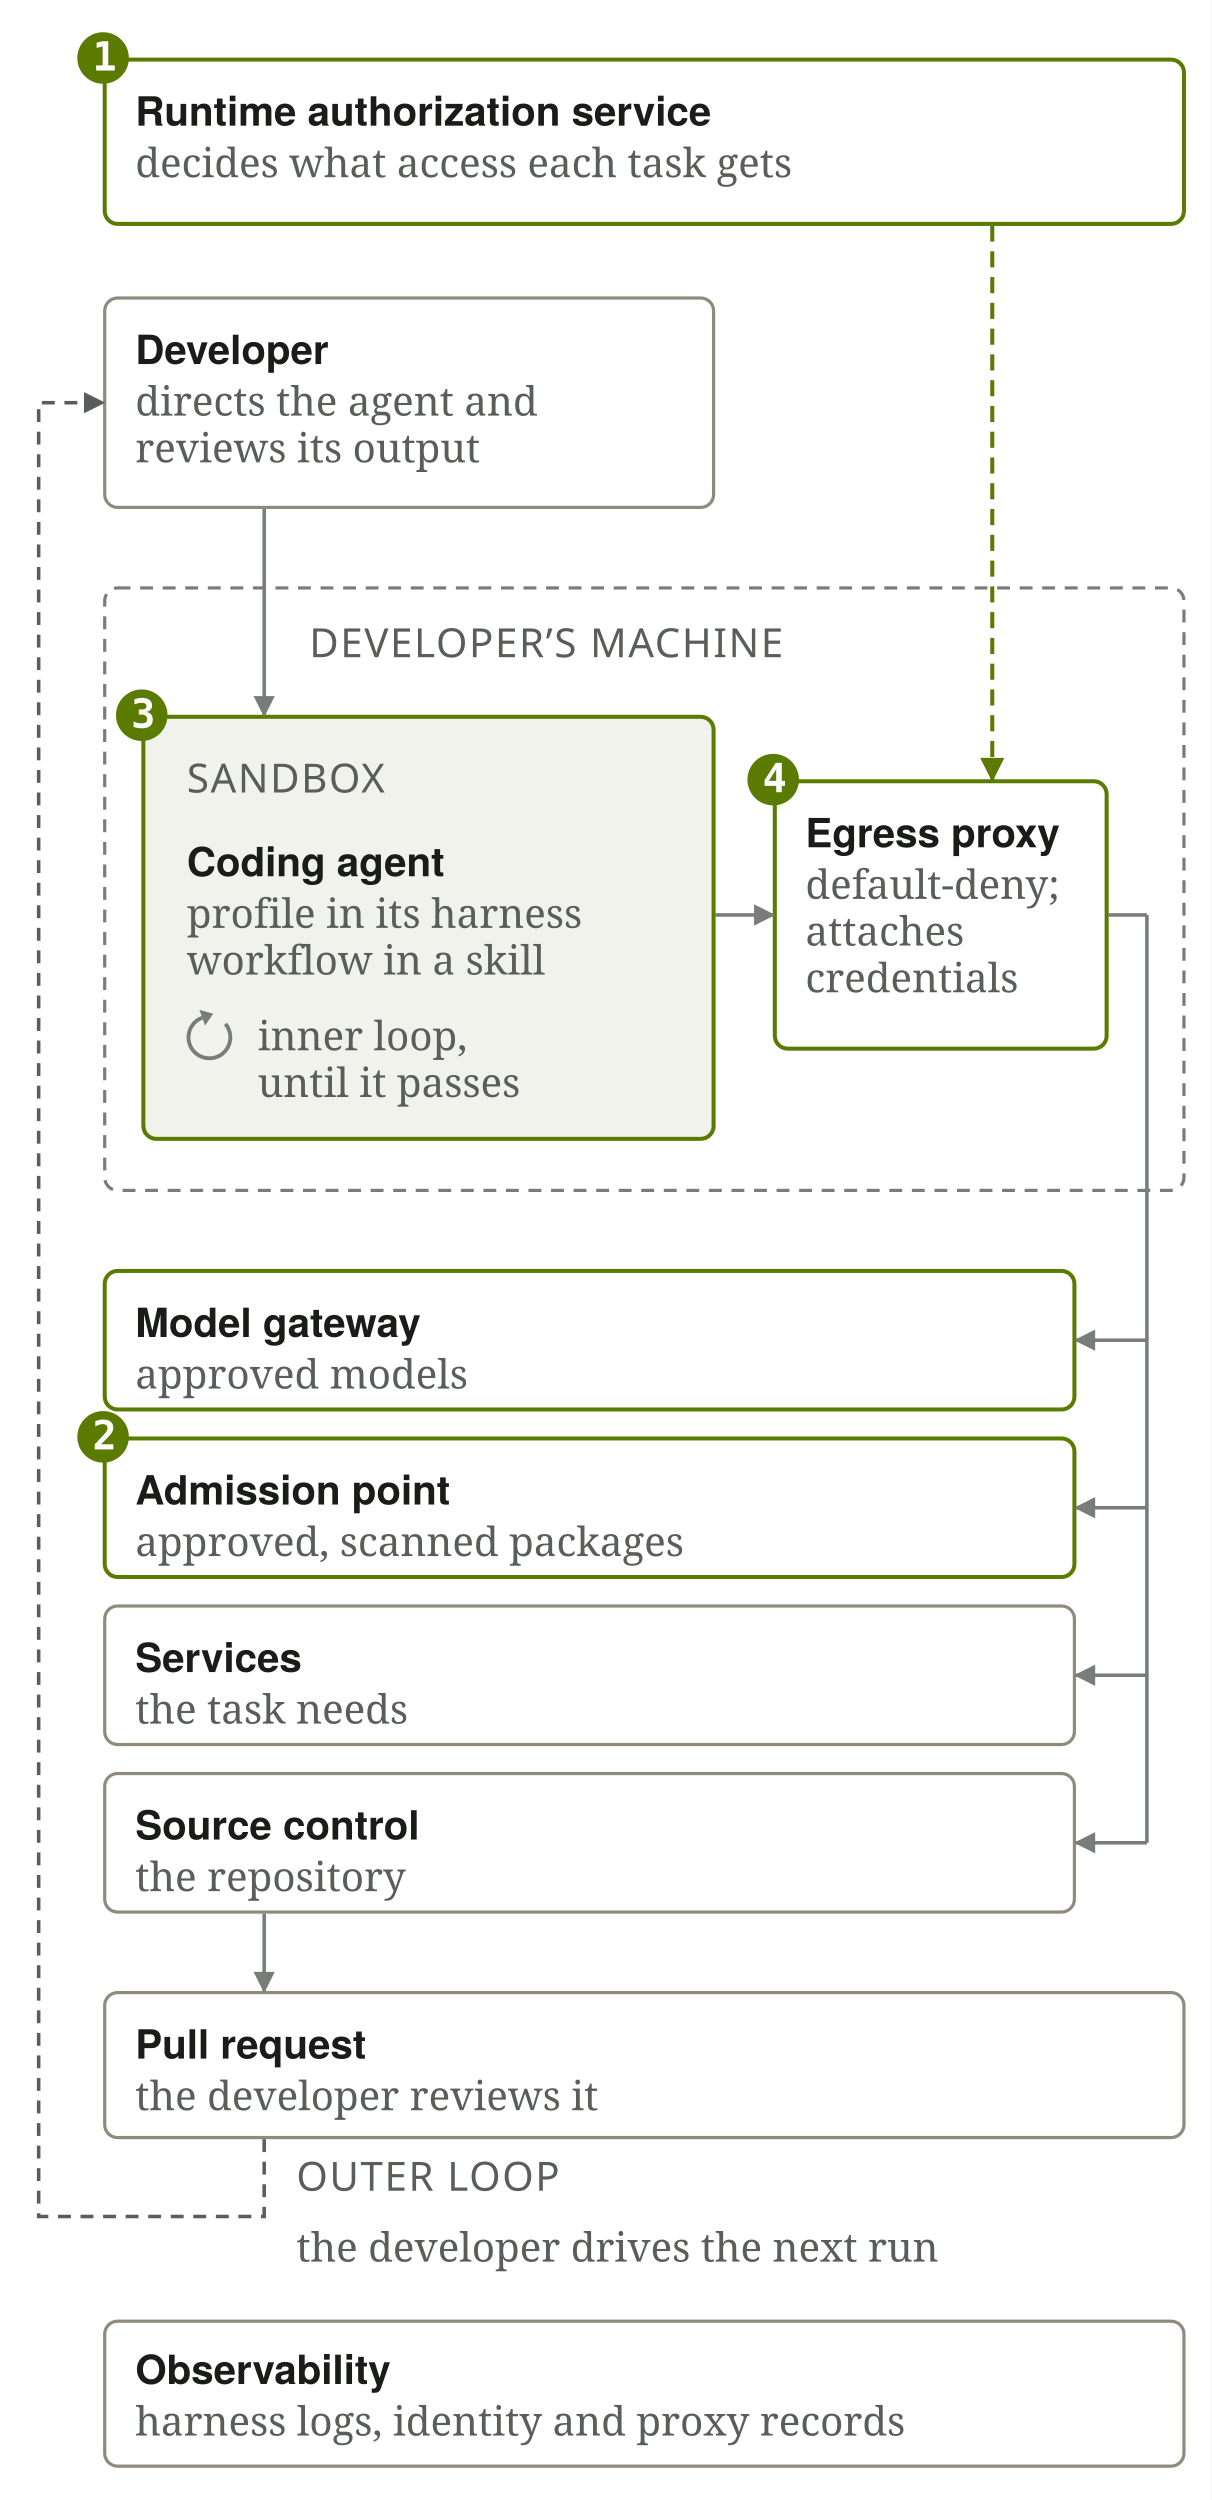
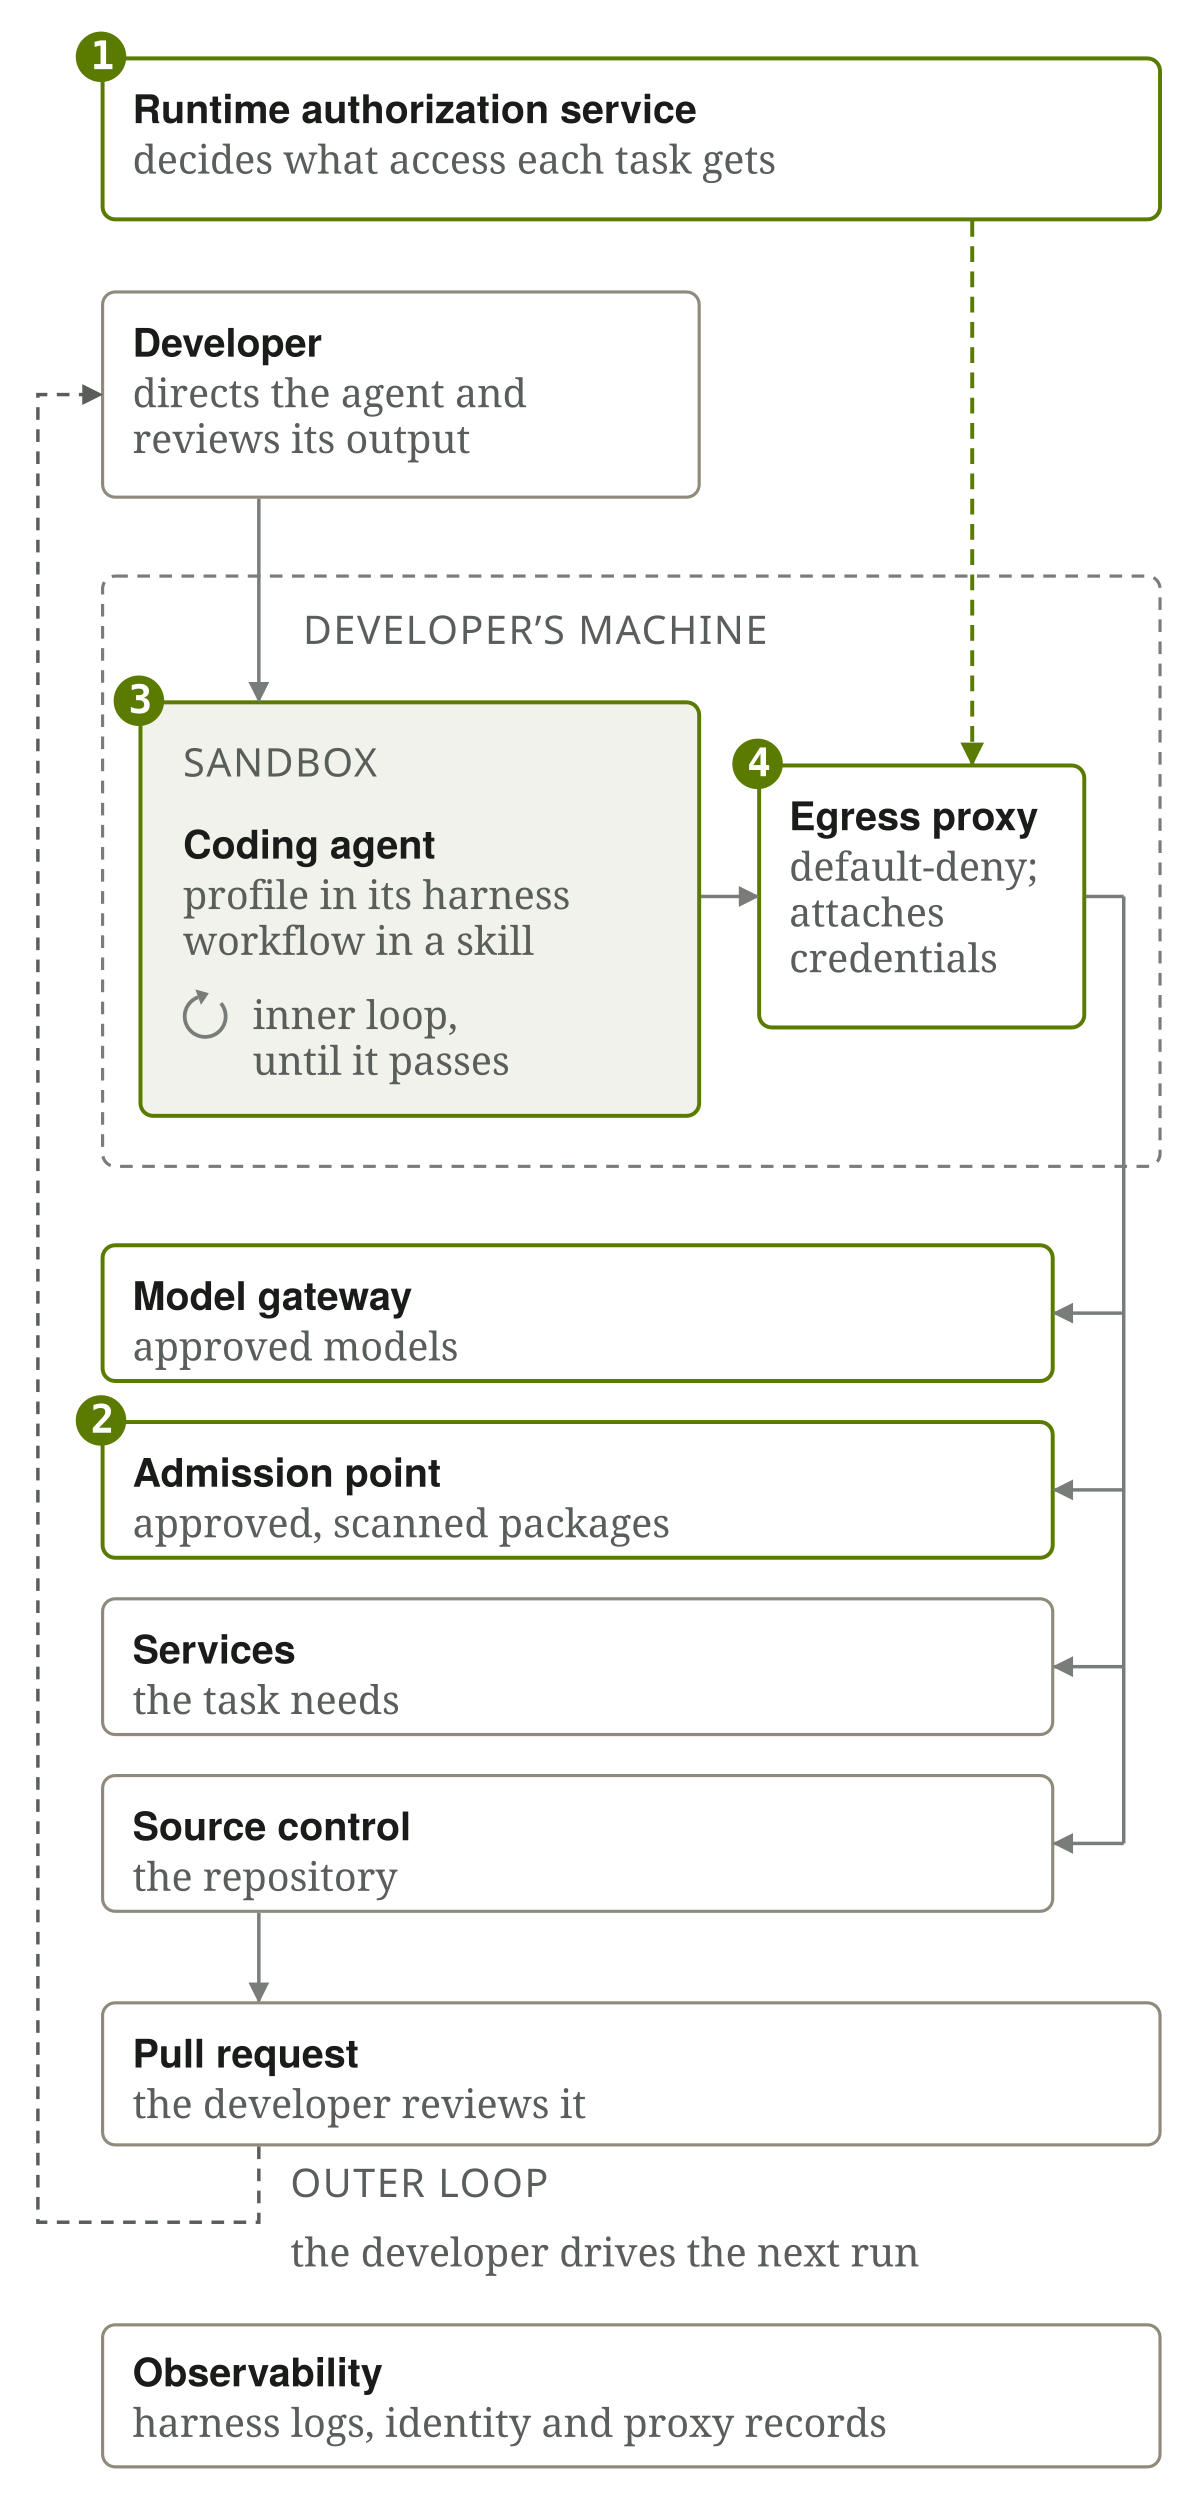
- <svg xmlns="http://www.w3.org/2000/svg" viewBox="0 0 376 776" width="376" height="776" role="img" aria-labelledby="sf3n-t sf3n-d">
-   <rect width="376" height="776" fill="#FFFFFF" />
+ <svg xmlns="http://www.w3.org/2000/svg" viewBox="0 0 376 792" width="376" height="792" role="img" aria-labelledby="sf3n-t sf3n-d">
+   <rect width="376" height="792" fill="#FFFFFF" />
  <defs>
    <marker id="sf3n-a" viewBox="0 0 10 10" refX="9" refY="5" markerWidth="6" markerHeight="6" orient="auto-start-reverse">
      <path d="M0 0 L10 5 L0 10 z" fill="#797D79" />
    </marker>
    <marker id="sf3n-g" viewBox="0 0 10 10" refX="9" refY="5" markerWidth="6" markerHeight="6" orient="auto-start-reverse">
      <path d="M0 0 L10 5 L0 10 z" fill="#5A7A00" />
    </marker>
    <marker id="sf3n-s" viewBox="0 0 10 10" refX="9" refY="5" markerWidth="6" markerHeight="6" orient="auto-start-reverse">
      <path d="M0 0 L10 5 L0 10 z" fill="#5A5E5A" />
    </marker>
  </defs>
  <g transform="translate(8 8)">
    <rect x="24.5" y="10.5" width="335" height="51" rx="4" fill="none" stroke="#5A7A00" stroke-width="1.25" />
    <circle cx="24" cy="10" r="8" fill="#5A7A00" />
    <text x="20.7" y="13.9" font-family="'IBM Plex Mono',ui-monospace,'SF Mono',Menlo,Consolas,monospace" font-size="12.5" fill="#FFFFFF" font-weight="600">1</text>
    <text x="34" y="31" font-family="Figtree,'Avenir Next','Helvetica Neue',sans-serif" font-size="12.5" fill="#1A1C1A" font-weight="600">Runtime authorization service</text>
    <text x="34" y="47.0" font-family="'IBM Plex Serif',Charter,Georgia,serif" font-size="12.5" fill="#5A5E5A" font-weight="400">decides what access each task gets</text>
    <rect x="24.5" y="84.5" width="189" height="65" rx="4" fill="none" stroke="#8F8A7C" stroke-width="1" />
    <text x="34" y="105" font-family="Figtree,'Avenir Next','Helvetica Neue',sans-serif" font-size="12.5" fill="#1A1C1A" font-weight="600">Developer</text>
    <text x="34" y="121.0" font-family="'IBM Plex Serif',Charter,Georgia,serif" font-size="12.5" fill="#5A5E5A" font-weight="400">directs the agent and</text>
    <text x="34" y="135.5" font-family="'IBM Plex Serif',Charter,Georgia,serif" font-size="12.5" fill="#5A5E5A" font-weight="400">reviews its output</text>
    <text x="88" y="196" font-family="'Chakra Petch','Avenir Next',sans-serif" font-size="12.5" fill="#5A5E5A" font-weight="500" letter-spacing="0.04em">DEVELOPER’S MACHINE</text>
    <rect x="36.5" y="214.5" width="177" height="131" rx="4" fill="#F1F2EC" stroke="#5A7A00" stroke-width="1.25" />
    <circle cx="36" cy="214" r="8" fill="#5A7A00" />
    <text x="32.7" y="217.9" font-family="'IBM Plex Mono',ui-monospace,'SF Mono',Menlo,Consolas,monospace" font-size="12.5" fill="#FFFFFF" font-weight="600">3</text>
    <text x="50" y="238" font-family="'Chakra Petch','Avenir Next',sans-serif" font-size="12.5" fill="#5A5E5A" font-weight="500" letter-spacing="0.04em">SANDBOX</text>
    <text x="50" y="264" font-family="Figtree,'Avenir Next','Helvetica Neue',sans-serif" font-size="12.5" fill="#1A1C1A" font-weight="600">Coding agent</text>
    <text x="50" y="280.0" font-family="'IBM Plex Serif',Charter,Georgia,serif" font-size="12.5" fill="#5A5E5A" font-weight="400">profile in its harness</text>
    <text x="50" y="294.5" font-family="'IBM Plex Serif',Charter,Georgia,serif" font-size="12.5" fill="#5A5E5A" font-weight="400">workflow in a skill</text>
    <path d="M61.98 309.82 A6.5 6.5 0 1 1 54.78 307.89" fill="none" stroke="#797D79" stroke-width="1.2" />
    <path d="M58.16 306.66 L55.67 310.34 L53.89 305.45 z" fill="#797D79" />
    <text x="72" y="318" font-family="'IBM Plex Serif',Charter,Georgia,serif" font-size="12.5" fill="#5A5E5A" font-weight="400">inner loop,</text>
    <text x="72" y="332.5" font-family="'IBM Plex Serif',Charter,Georgia,serif" font-size="12.5" fill="#5A5E5A" font-weight="400">until it passes</text>
    <path d="M74 150 L74 214" fill="none" stroke="#797D79" stroke-width="1.1" marker-end="url(#sf3n-a)" />
    <rect x="24.5" y="174.5" width="335" height="187" rx="4" fill="none" stroke="#797D79" stroke-width="1" stroke-dasharray="4 3" />
    <rect x="232.5" y="234.5" width="103" height="83" rx="4" fill="none" stroke="#5A7A00" stroke-width="1.25" />
    <circle cx="232" cy="234" r="8" fill="#5A7A00" />
    <text x="228.7" y="237.9" font-family="'IBM Plex Mono',ui-monospace,'SF Mono',Menlo,Consolas,monospace" font-size="12.5" fill="#FFFFFF" font-weight="600">4</text>
    <text x="242" y="255" font-family="Figtree,'Avenir Next','Helvetica Neue',sans-serif" font-size="12.5" fill="#1A1C1A" font-weight="600">Egress proxy</text>
    <text x="242" y="271.0" font-family="'IBM Plex Serif',Charter,Georgia,serif" font-size="12.5" fill="#5A5E5A" font-weight="400">default-deny;</text>
    <text x="242" y="285.5" font-family="'IBM Plex Serif',Charter,Georgia,serif" font-size="12.5" fill="#5A5E5A" font-weight="400">attaches</text>
    <text x="242" y="300.0" font-family="'IBM Plex Serif',Charter,Georgia,serif" font-size="12.5" fill="#5A5E5A" font-weight="400">credentials</text>
    <path d="M214 276 L232 276" fill="none" stroke="#797D79" stroke-width="1.1" marker-end="url(#sf3n-a)" />
    <path d="M300 62 L300 234" fill="none" stroke="#5A7A00" stroke-width="1.25" stroke-dasharray="5 3" marker-end="url(#sf3n-g)" />
    <rect x="24.5" y="386.5" width="301" height="43" rx="4" fill="none" stroke="#5A7A00" stroke-width="1.25" />
    <text x="34" y="407" font-family="Figtree,'Avenir Next','Helvetica Neue',sans-serif" font-size="12.5" fill="#1A1C1A" font-weight="600">Model gateway</text>
    <text x="34" y="423.0" font-family="'IBM Plex Serif',Charter,Georgia,serif" font-size="12.5" fill="#5A5E5A" font-weight="400">approved models</text>
-     <rect x="24.5" y="438.5" width="301" height="43" rx="4" fill="none" stroke="#5A7A00" stroke-width="1.25" />
-     <circle cx="24" cy="438" r="8" fill="#5A7A00" />
-     <text x="20.7" y="441.9" font-family="'IBM Plex Mono',ui-monospace,'SF Mono',Menlo,Consolas,monospace" font-size="12.5" fill="#FFFFFF" font-weight="600">2</text>
-     <text x="34" y="459" font-family="Figtree,'Avenir Next','Helvetica Neue',sans-serif" font-size="12.5" fill="#1A1C1A" font-weight="600">Admission point</text>
-     <text x="34" y="475.0" font-family="'IBM Plex Serif',Charter,Georgia,serif" font-size="12.5" fill="#5A5E5A" font-weight="400">approved, scanned packages</text>
-     <rect x="24.5" y="490.5" width="301" height="43" rx="4" fill="none" stroke="#8F8A7C" stroke-width="1" />
-     <text x="34" y="511" font-family="Figtree,'Avenir Next','Helvetica Neue',sans-serif" font-size="12.5" fill="#1A1C1A" font-weight="600">Services</text>
-     <text x="34" y="527.0" font-family="'IBM Plex Serif',Charter,Georgia,serif" font-size="12.5" fill="#5A5E5A" font-weight="400">the task needs</text>
-     <rect x="24.5" y="542.5" width="301" height="43" rx="4" fill="none" stroke="#8F8A7C" stroke-width="1" />
-     <text x="34" y="563" font-family="Figtree,'Avenir Next','Helvetica Neue',sans-serif" font-size="12.5" fill="#1A1C1A" font-weight="600">Source control</text>
-     <text x="34" y="579.0" font-family="'IBM Plex Serif',Charter,Georgia,serif" font-size="12.5" fill="#5A5E5A" font-weight="400">the repository</text>
+     <rect x="24.5" y="442.5" width="301" height="43" rx="4" fill="none" stroke="#5A7A00" stroke-width="1.25" />
+     <circle cx="24" cy="442" r="8" fill="#5A7A00" />
+     <text x="20.7" y="445.9" font-family="'IBM Plex Mono',ui-monospace,'SF Mono',Menlo,Consolas,monospace" font-size="12.5" fill="#FFFFFF" font-weight="600">2</text>
+     <text x="34" y="463" font-family="Figtree,'Avenir Next','Helvetica Neue',sans-serif" font-size="12.5" fill="#1A1C1A" font-weight="600">Admission point</text>
+     <text x="34" y="479.0" font-family="'IBM Plex Serif',Charter,Georgia,serif" font-size="12.5" fill="#5A5E5A" font-weight="400">approved, scanned packages</text>
+     <rect x="24.5" y="498.5" width="301" height="43" rx="4" fill="none" stroke="#8F8A7C" stroke-width="1" />
+     <text x="34" y="519" font-family="Figtree,'Avenir Next','Helvetica Neue',sans-serif" font-size="12.5" fill="#1A1C1A" font-weight="600">Services</text>
+     <text x="34" y="535.0" font-family="'IBM Plex Serif',Charter,Georgia,serif" font-size="12.5" fill="#5A5E5A" font-weight="400">the task needs</text>
+     <rect x="24.5" y="554.5" width="301" height="43" rx="4" fill="none" stroke="#8F8A7C" stroke-width="1" />
+     <text x="34" y="575" font-family="Figtree,'Avenir Next','Helvetica Neue',sans-serif" font-size="12.5" fill="#1A1C1A" font-weight="600">Source control</text>
+     <text x="34" y="591.0" font-family="'IBM Plex Serif',Charter,Georgia,serif" font-size="12.5" fill="#5A5E5A" font-weight="400">the repository</text>
    <path d="M336 276 L348 276" fill="none" stroke="#797D79" stroke-width="1.1" />
-     <path d="M348 276 L348 564" fill="none" stroke="#797D79" stroke-width="1.1" />
+     <path d="M348 276 L348 576" fill="none" stroke="#797D79" stroke-width="1.1" />
    <path d="M348 408 L326 408" fill="none" stroke="#797D79" stroke-width="1.1" marker-end="url(#sf3n-a)" />
-     <path d="M348 460 L326 460" fill="none" stroke="#797D79" stroke-width="1.1" marker-end="url(#sf3n-a)" />
-     <path d="M348 512 L326 512" fill="none" stroke="#797D79" stroke-width="1.1" marker-end="url(#sf3n-a)" />
-     <path d="M348 564 L326 564" fill="none" stroke="#797D79" stroke-width="1.1" marker-end="url(#sf3n-a)" />
-     <path d="M74 586 L74 610" fill="none" stroke="#797D79" stroke-width="1.1" marker-end="url(#sf3n-a)" />
-     <rect x="24.5" y="610.5" width="335" height="45" rx="4" fill="none" stroke="#8F8A7C" stroke-width="1" />
-     <text x="34" y="631" font-family="Figtree,'Avenir Next','Helvetica Neue',sans-serif" font-size="12.5" fill="#1A1C1A" font-weight="600">Pull request</text>
-     <text x="34" y="647.0" font-family="'IBM Plex Serif',Charter,Georgia,serif" font-size="12.5" fill="#5A5E5A" font-weight="400">the developer reviews it</text>
-     <path d="M74 656 L74 680 L4 680 L4 117 L24 117" fill="none" stroke="#5A5E5A" stroke-width="1.1" stroke-dasharray="4 3" marker-end="url(#sf3n-s)" />
-     <text x="84" y="672" font-family="'Chakra Petch','Avenir Next',sans-serif" font-size="12.5" fill="#5A5E5A" font-weight="500" letter-spacing="0.04em">OUTER LOOP</text>
-     <text x="84" y="694" font-family="'IBM Plex Serif',Charter,Georgia,serif" font-size="12.5" fill="#5A5E5A" font-weight="400">the developer drives the next run</text>
-     <rect x="24.5" y="712.5" width="335" height="45" rx="4" fill="none" stroke="#8F8A7C" stroke-width="1" />
-     <text x="34" y="732" font-family="Figtree,'Avenir Next','Helvetica Neue',sans-serif" font-size="12.5" fill="#1A1C1A" font-weight="600">Observability</text>
-     <text x="34" y="748" font-family="'IBM Plex Serif',Charter,Georgia,serif" font-size="12.5" fill="#5A5E5A" font-weight="400">harness logs, identity and proxy records</text>
+     <path d="M348 464 L326 464" fill="none" stroke="#797D79" stroke-width="1.1" marker-end="url(#sf3n-a)" />
+     <path d="M348 520 L326 520" fill="none" stroke="#797D79" stroke-width="1.1" marker-end="url(#sf3n-a)" />
+     <path d="M348 576 L326 576" fill="none" stroke="#797D79" stroke-width="1.1" marker-end="url(#sf3n-a)" />
+     <path d="M74 598 L74 626" fill="none" stroke="#797D79" stroke-width="1.1" marker-end="url(#sf3n-a)" />
+     <rect x="24.5" y="626.5" width="335" height="45" rx="4" fill="none" stroke="#8F8A7C" stroke-width="1" />
+     <text x="34" y="647" font-family="Figtree,'Avenir Next','Helvetica Neue',sans-serif" font-size="12.5" fill="#1A1C1A" font-weight="600">Pull request</text>
+     <text x="34" y="663.0" font-family="'IBM Plex Serif',Charter,Georgia,serif" font-size="12.5" fill="#5A5E5A" font-weight="400">the developer reviews it</text>
+     <path d="M74 672 L74 696 L4 696 L4 117 L24 117" fill="none" stroke="#5A5E5A" stroke-width="1.1" stroke-dasharray="4 3" marker-end="url(#sf3n-s)" />
+     <text x="84" y="688" font-family="'Chakra Petch','Avenir Next',sans-serif" font-size="12.5" fill="#5A5E5A" font-weight="500" letter-spacing="0.04em">OUTER LOOP</text>
+     <text x="84" y="710" font-family="'IBM Plex Serif',Charter,Georgia,serif" font-size="12.5" fill="#5A5E5A" font-weight="400">the developer drives the next run</text>
+     <rect x="24.5" y="728.5" width="335" height="45" rx="4" fill="none" stroke="#8F8A7C" stroke-width="1" />
+     <text x="34" y="748" font-family="Figtree,'Avenir Next','Helvetica Neue',sans-serif" font-size="12.5" fill="#1A1C1A" font-weight="600">Observability</text>
+     <text x="34" y="764" font-family="'IBM Plex Serif',Charter,Georgia,serif" font-size="12.5" fill="#5A5E5A" font-weight="400">harness logs, identity and proxy records</text>
  </g>
</svg>
